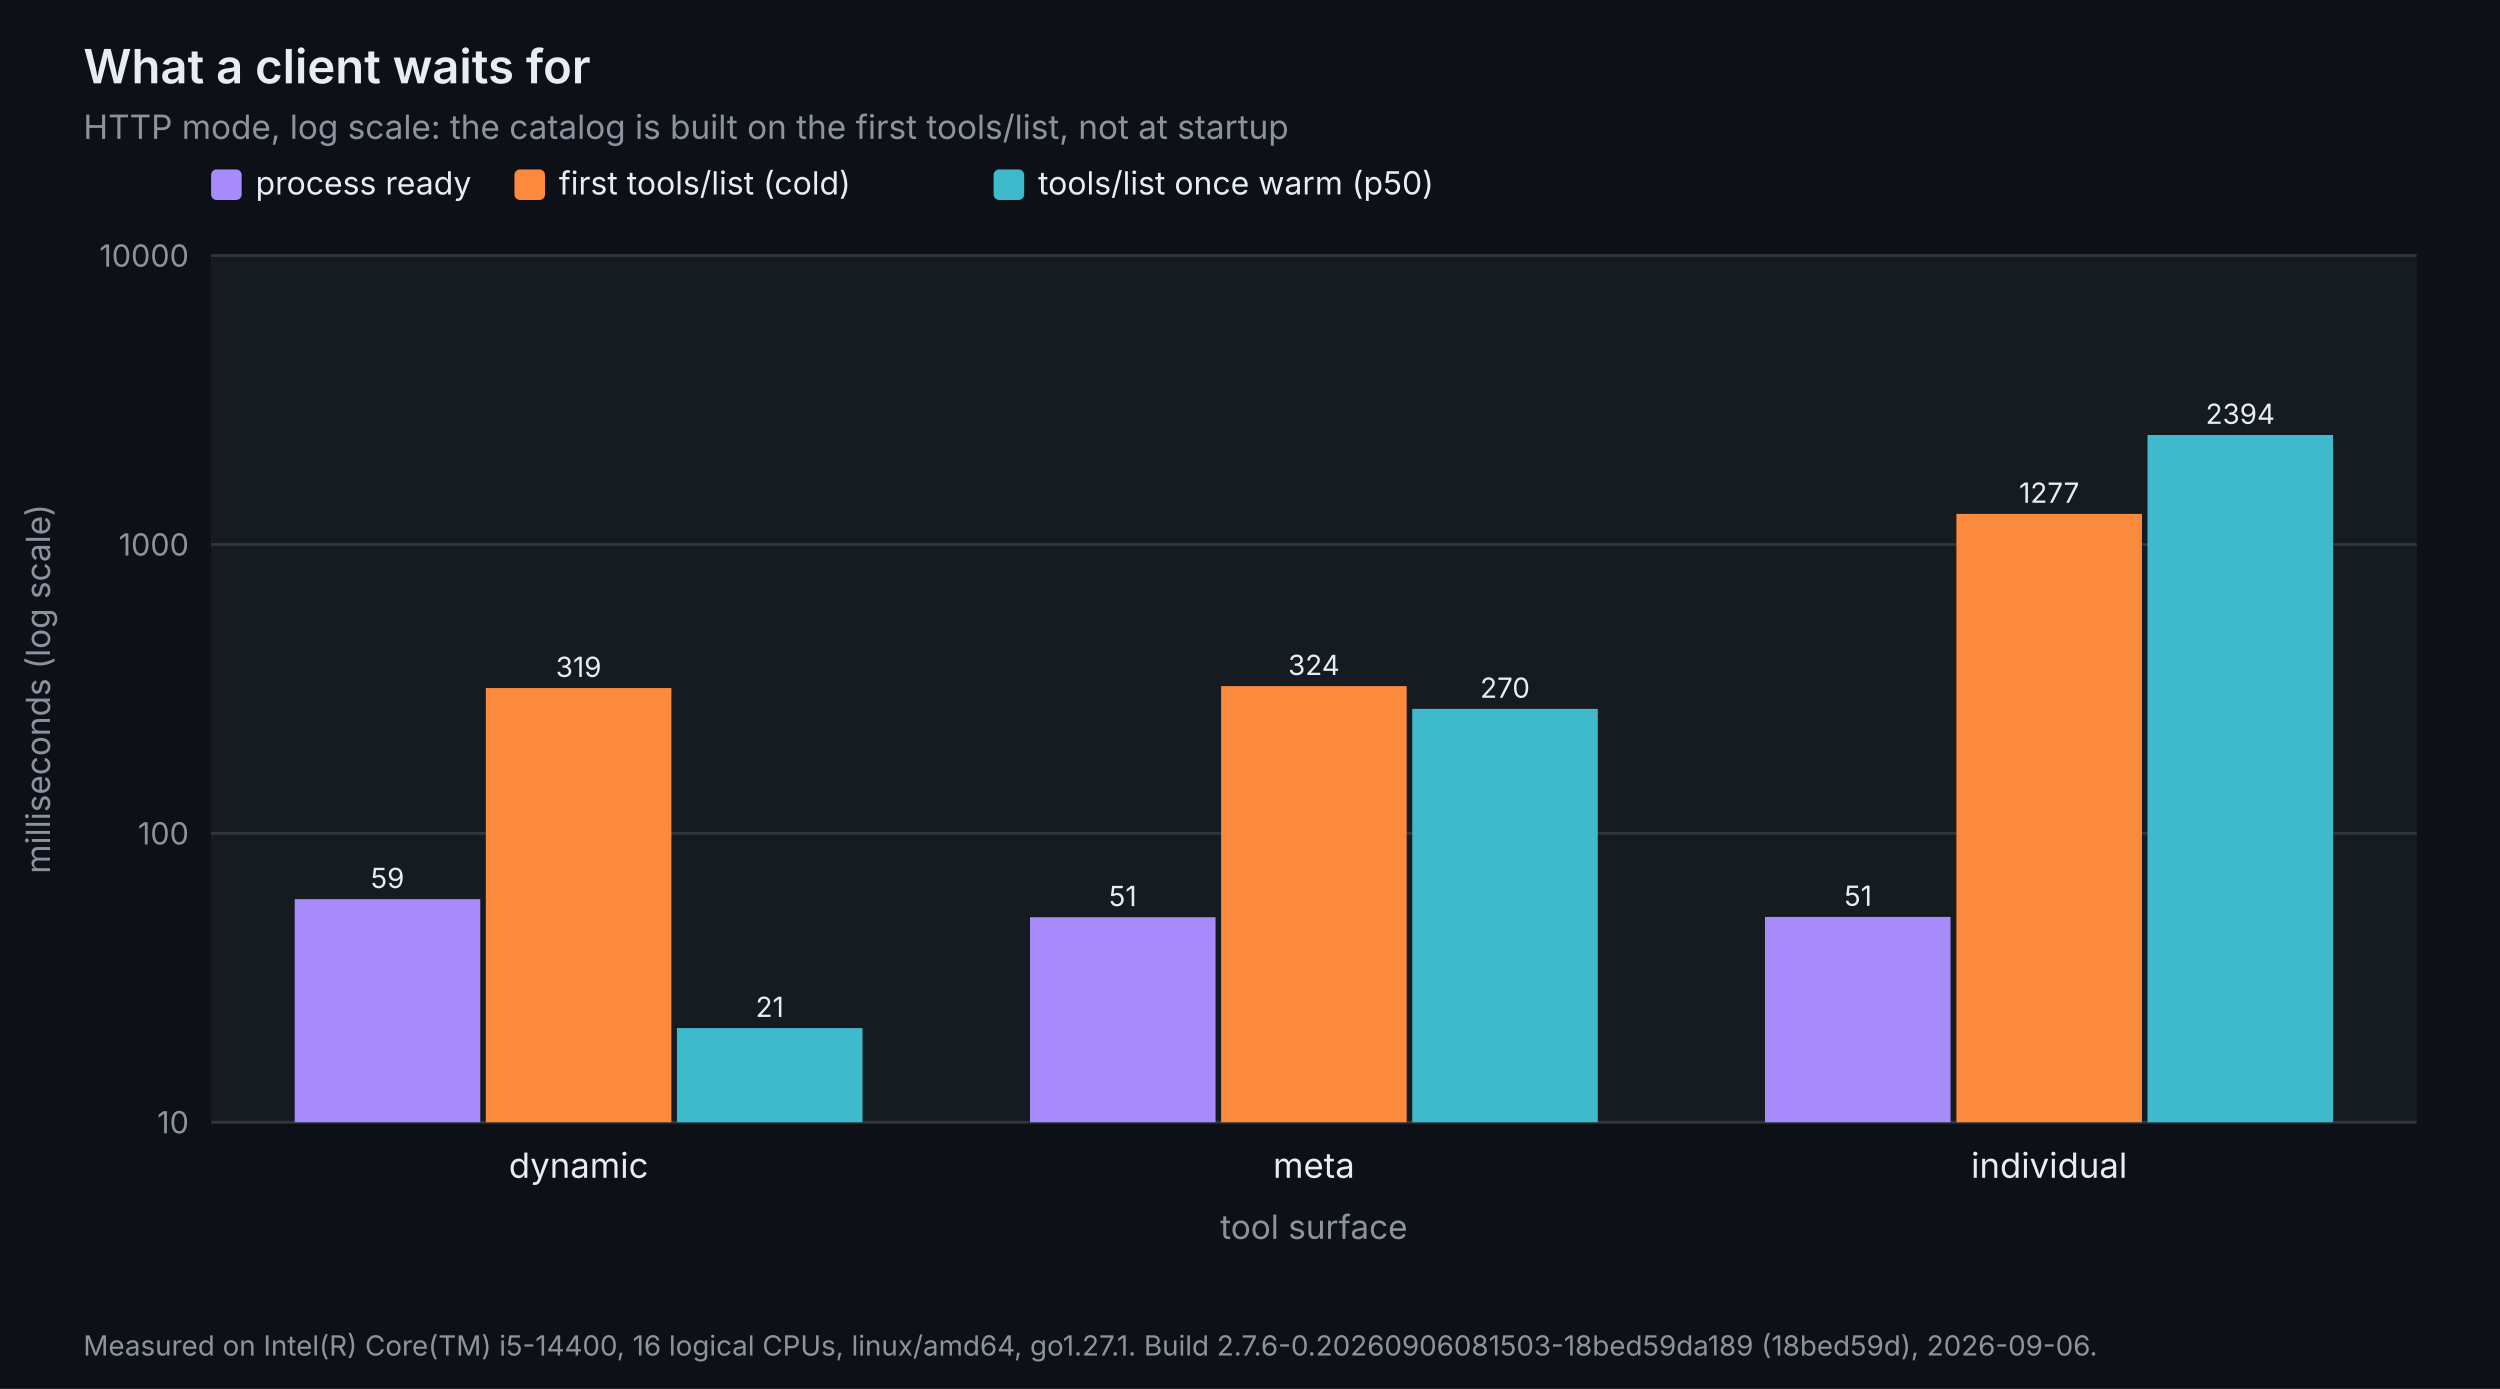
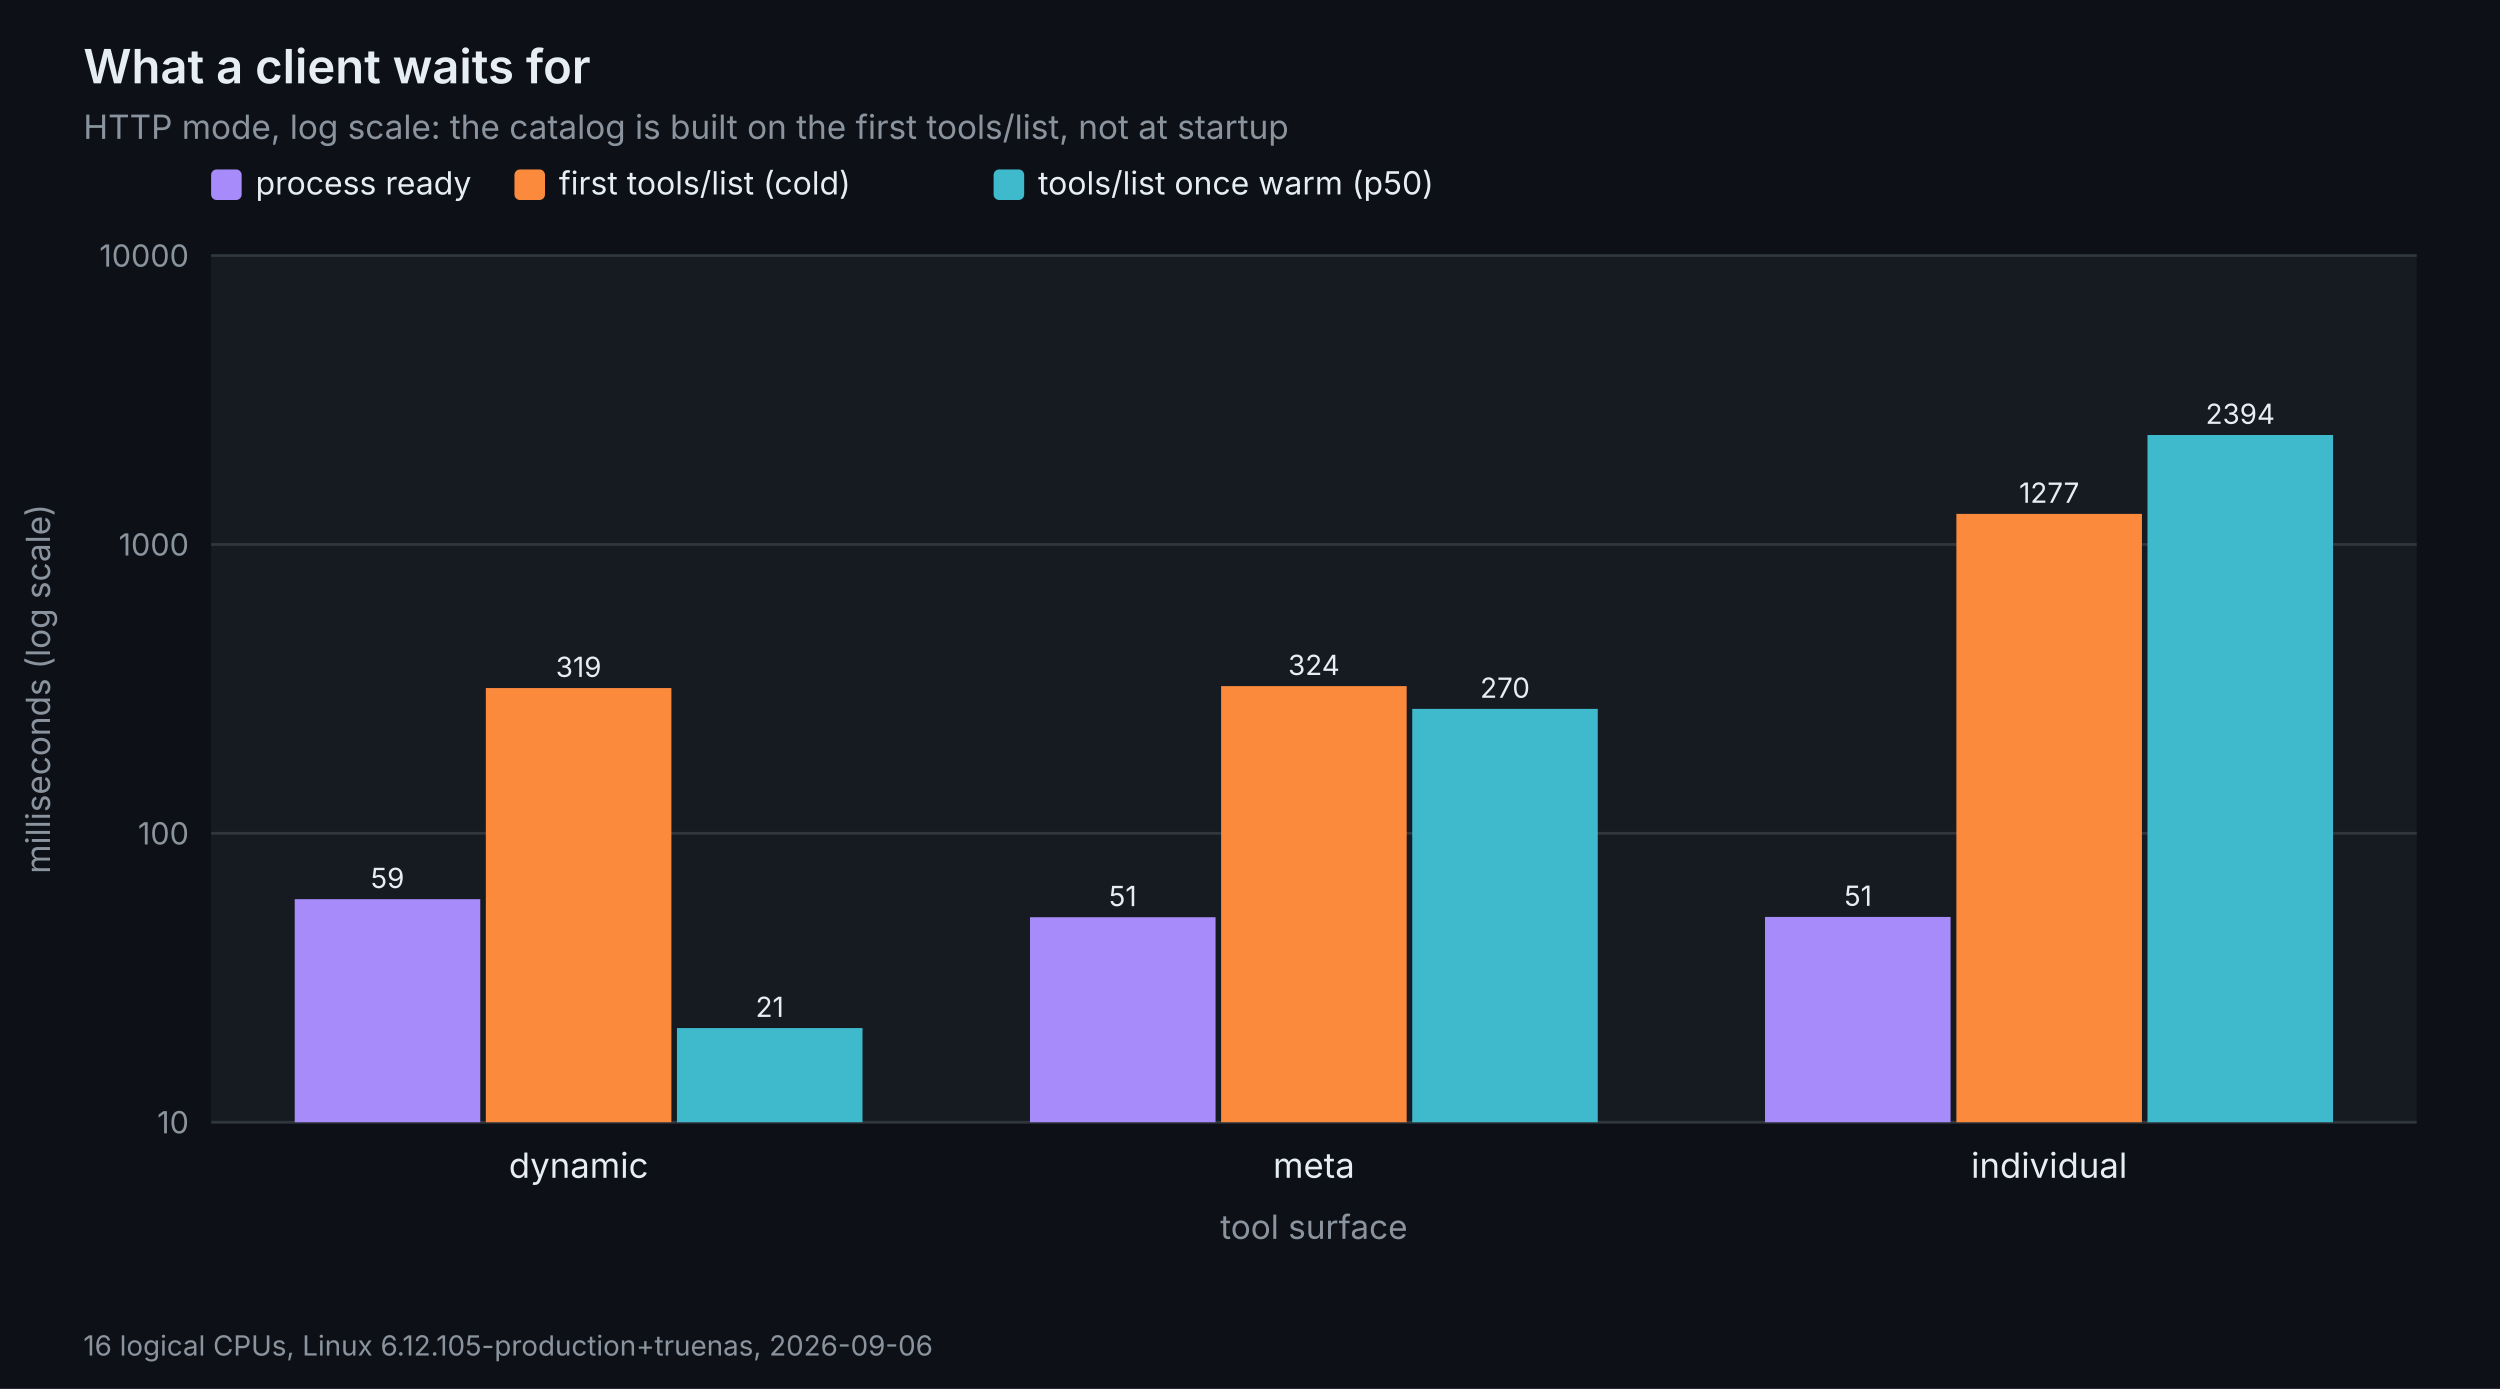
- <svg xmlns="http://www.w3.org/2000/svg" viewBox="0 0 900 500" width="900" height="500" role="img" aria-label="What a client waits for. HTTP mode, log scale: the catalog is built on the first tools/list, not at startup. Measured on Intel(R) Core(TM) i5-14400, 16 logical CPUs, linux/amd64, go1.27.1. Build 2.7.6-0.20260906081503-18bed59da189 (18bed59d), 2026-09-06.">
+ <svg xmlns="http://www.w3.org/2000/svg" viewBox="0 0 900 500" width="900" height="500" role="img" aria-label="What a client waits for. HTTP mode, log scale: the catalog is built on the first tools/list, not at startup. 16 logical CPUs, Linux 6.12.105-production+truenas, 2026-09-06">
  <rect width="900" height="500" fill="#0d1117" />
  <text x="30" y="30" font-family="ui-sans-serif,system-ui,-apple-system,Segoe UI,sans-serif" font-size="17" font-weight="600" fill="#e6edf3">What a client waits for</text>
  <text x="30" y="50" font-family="ui-sans-serif,system-ui,-apple-system,Segoe UI,sans-serif" font-size="12" fill="#8b949e">HTTP mode, log scale: the catalog is built on the first tools/list, not at startup</text>
  <rect x="76" y="92" width="794" height="312" fill="#161b22" />
  <rect x="76.0" y="61.0" width="11" height="11" rx="2" fill="#a78bfa" />
  <text x="92.0" y="70.0" font-family="ui-sans-serif,system-ui,-apple-system,Segoe UI,sans-serif" font-size="11.5" fill="#e6edf3">process ready</text>
  <rect x="185.2" y="61.0" width="11" height="11" rx="2" fill="#fc8a3d" />
  <text x="201.2" y="70.0" font-family="ui-sans-serif,system-ui,-apple-system,Segoe UI,sans-serif" font-size="11.5" fill="#e6edf3">first tools/list (cold)</text>
  <rect x="357.7" y="61.0" width="11" height="11" rx="2" fill="#3fb9cc" />
  <text x="373.7" y="70.0" font-family="ui-sans-serif,system-ui,-apple-system,Segoe UI,sans-serif" font-size="11.5" fill="#e6edf3">tools/list once warm (p50)</text>
  <line x1="76" y1="404.0" x2="870" y2="404.0" stroke="#30363d" stroke-width="1" />
  <text x="68" y="408.0" font-family="ui-sans-serif,system-ui,-apple-system,Segoe UI,sans-serif" font-size="11" text-anchor="end" fill="#8b949e">10</text>
  <line x1="76" y1="300.0" x2="870" y2="300.0" stroke="#30363d" stroke-width="1" />
  <text x="68" y="304.0" font-family="ui-sans-serif,system-ui,-apple-system,Segoe UI,sans-serif" font-size="11" text-anchor="end" fill="#8b949e">100</text>
  <line x1="76" y1="196.0" x2="870" y2="196.0" stroke="#30363d" stroke-width="1" />
  <text x="68" y="200.0" font-family="ui-sans-serif,system-ui,-apple-system,Segoe UI,sans-serif" font-size="11" text-anchor="end" fill="#8b949e">1000</text>
  <line x1="76" y1="92.0" x2="870" y2="92.0" stroke="#30363d" stroke-width="1" />
  <text x="68" y="96.0" font-family="ui-sans-serif,system-ui,-apple-system,Segoe UI,sans-serif" font-size="11" text-anchor="end" fill="#8b949e">10000</text>
  <text x="18" y="248.0" font-family="ui-sans-serif,system-ui,-apple-system,Segoe UI,sans-serif" font-size="12" fill="#8b949e" text-anchor="middle" transform="rotate(-90 18 248.0)">milliseconds (log scale)</text>
  <text x="473.0" y="446" font-family="ui-sans-serif,system-ui,-apple-system,Segoe UI,sans-serif" font-size="12" text-anchor="middle" fill="#8b949e">tool surface</text>
-   <text x="30" y="488" font-family="ui-sans-serif,system-ui,-apple-system,Segoe UI,sans-serif" font-size="10" fill="#8b949e">Measured on Intel(R) Core(TM) i5-14400, 16 logical CPUs, linux/amd64, go1.27.1. Build 2.7.6-0.20260906081503-18bed59da189 (18bed59d), 2026-09-06.</text>
+   <text x="30" y="488" font-family="ui-sans-serif,system-ui,-apple-system,Segoe UI,sans-serif" font-size="10" fill="#8b949e">16 logical CPUs, Linux 6.12.105-production+truenas, 2026-09-06</text>
  <rect x="106.1" y="323.7" width="66.8" height="80.3" fill="#a78bfa" />
  <text x="139.5" y="319.7" font-family="ui-sans-serif,system-ui,-apple-system,Segoe UI,sans-serif" font-size="10" text-anchor="middle" fill="#e6edf3">59</text>
  <rect x="174.9" y="247.7" width="66.8" height="156.3" fill="#fc8a3d" />
  <text x="208.3" y="243.7" font-family="ui-sans-serif,system-ui,-apple-system,Segoe UI,sans-serif" font-size="10" text-anchor="middle" fill="#e6edf3">319</text>
  <rect x="243.7" y="370.1" width="66.8" height="33.9" fill="#3fb9cc" />
  <text x="277.1" y="366.1" font-family="ui-sans-serif,system-ui,-apple-system,Segoe UI,sans-serif" font-size="10" text-anchor="middle" fill="#e6edf3">21</text>
  <text x="208.3" y="424" font-family="ui-sans-serif,system-ui,-apple-system,Segoe UI,sans-serif" font-size="12.5" text-anchor="middle" fill="#e6edf3">dynamic</text>
  <rect x="370.8" y="330.2" width="66.8" height="73.8" fill="#a78bfa" />
  <text x="404.2" y="326.2" font-family="ui-sans-serif,system-ui,-apple-system,Segoe UI,sans-serif" font-size="10" text-anchor="middle" fill="#e6edf3">51</text>
  <rect x="439.6" y="247.0" width="66.8" height="157.0" fill="#fc8a3d" />
  <text x="473.0" y="243.0" font-family="ui-sans-serif,system-ui,-apple-system,Segoe UI,sans-serif" font-size="10" text-anchor="middle" fill="#e6edf3">324</text>
  <rect x="508.4" y="255.2" width="66.8" height="148.8" fill="#3fb9cc" />
  <text x="541.8" y="251.2" font-family="ui-sans-serif,system-ui,-apple-system,Segoe UI,sans-serif" font-size="10" text-anchor="middle" fill="#e6edf3">270</text>
  <text x="473.0" y="424" font-family="ui-sans-serif,system-ui,-apple-system,Segoe UI,sans-serif" font-size="12.5" text-anchor="middle" fill="#e6edf3">meta</text>
  <rect x="635.4" y="330.1" width="66.8" height="73.9" fill="#a78bfa" />
  <text x="668.9" y="326.1" font-family="ui-sans-serif,system-ui,-apple-system,Segoe UI,sans-serif" font-size="10" text-anchor="middle" fill="#e6edf3">51</text>
  <rect x="704.3" y="185.0" width="66.8" height="219.0" fill="#fc8a3d" />
  <text x="737.7" y="181.0" font-family="ui-sans-serif,system-ui,-apple-system,Segoe UI,sans-serif" font-size="10" text-anchor="middle" fill="#e6edf3">1277</text>
  <rect x="773.1" y="156.6" width="66.8" height="247.4" fill="#3fb9cc" />
  <text x="806.5" y="152.6" font-family="ui-sans-serif,system-ui,-apple-system,Segoe UI,sans-serif" font-size="10" text-anchor="middle" fill="#e6edf3">2394</text>
  <text x="737.7" y="424" font-family="ui-sans-serif,system-ui,-apple-system,Segoe UI,sans-serif" font-size="12.5" text-anchor="middle" fill="#e6edf3">individual</text>
</svg>
